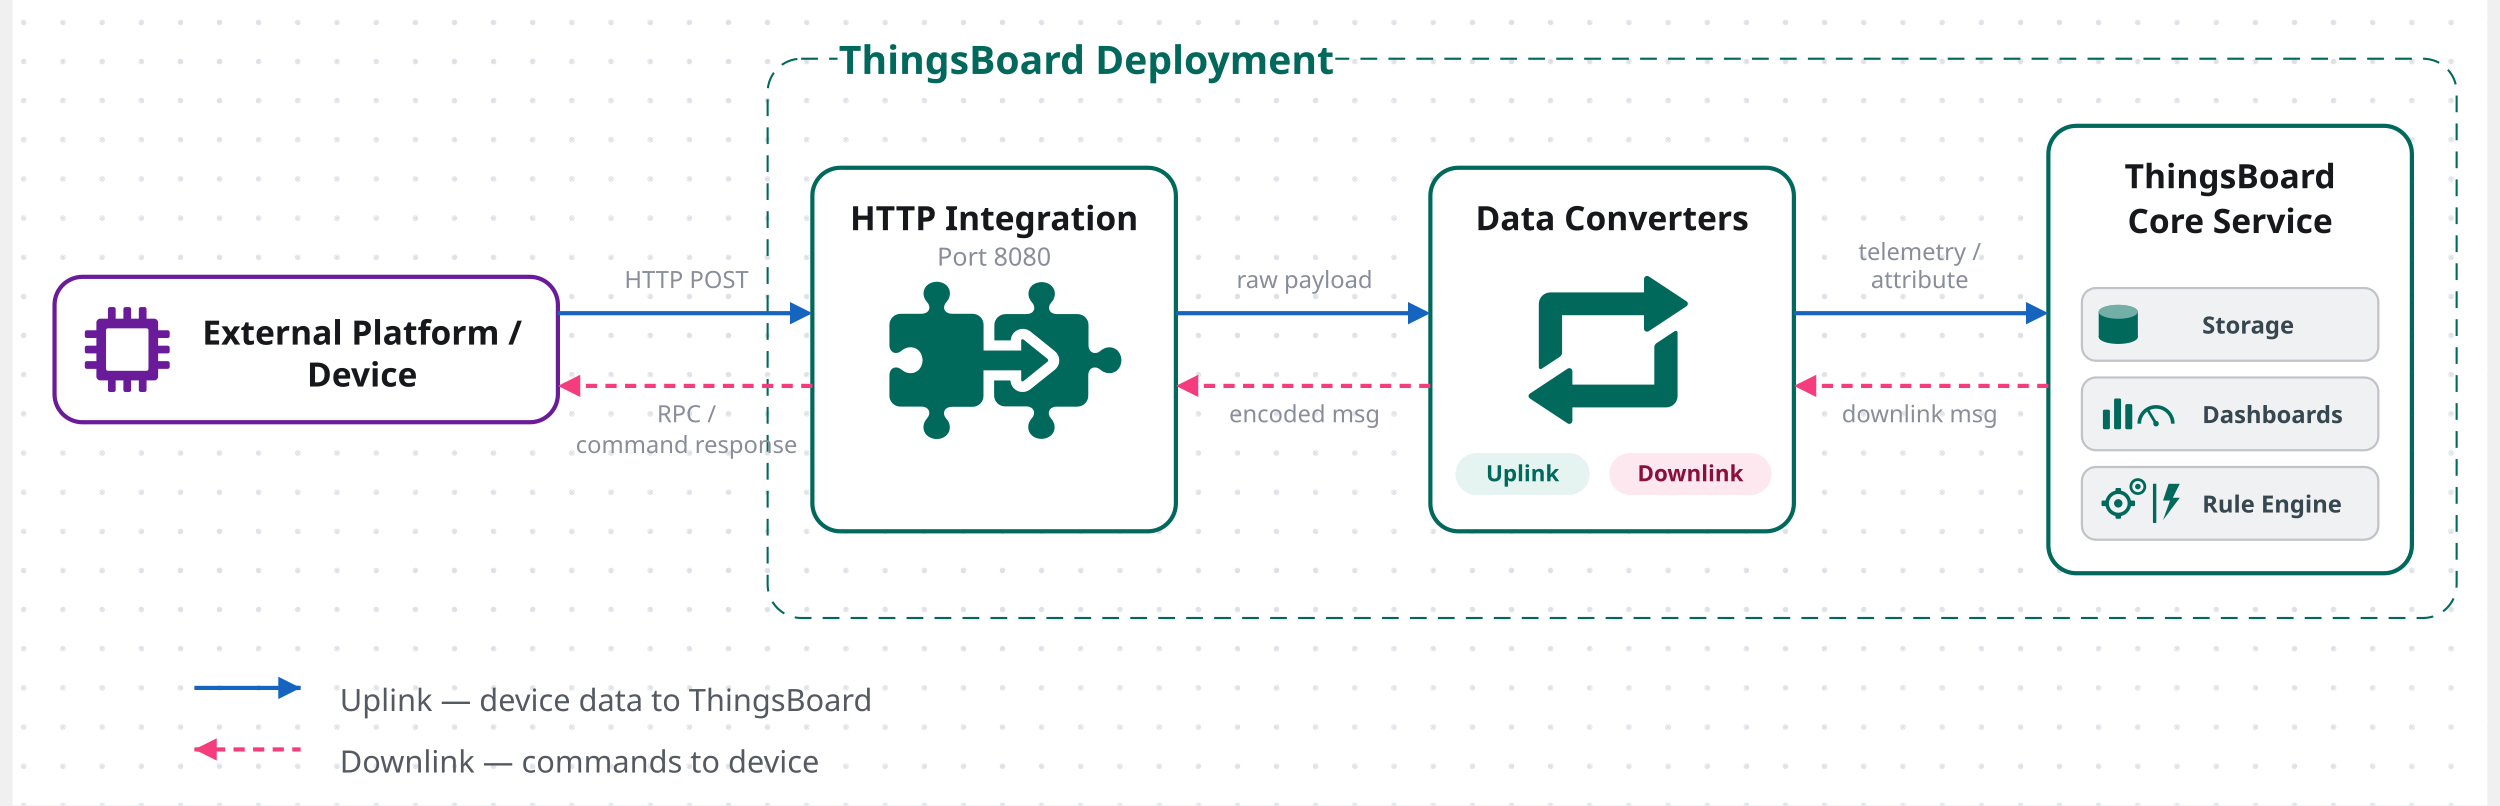
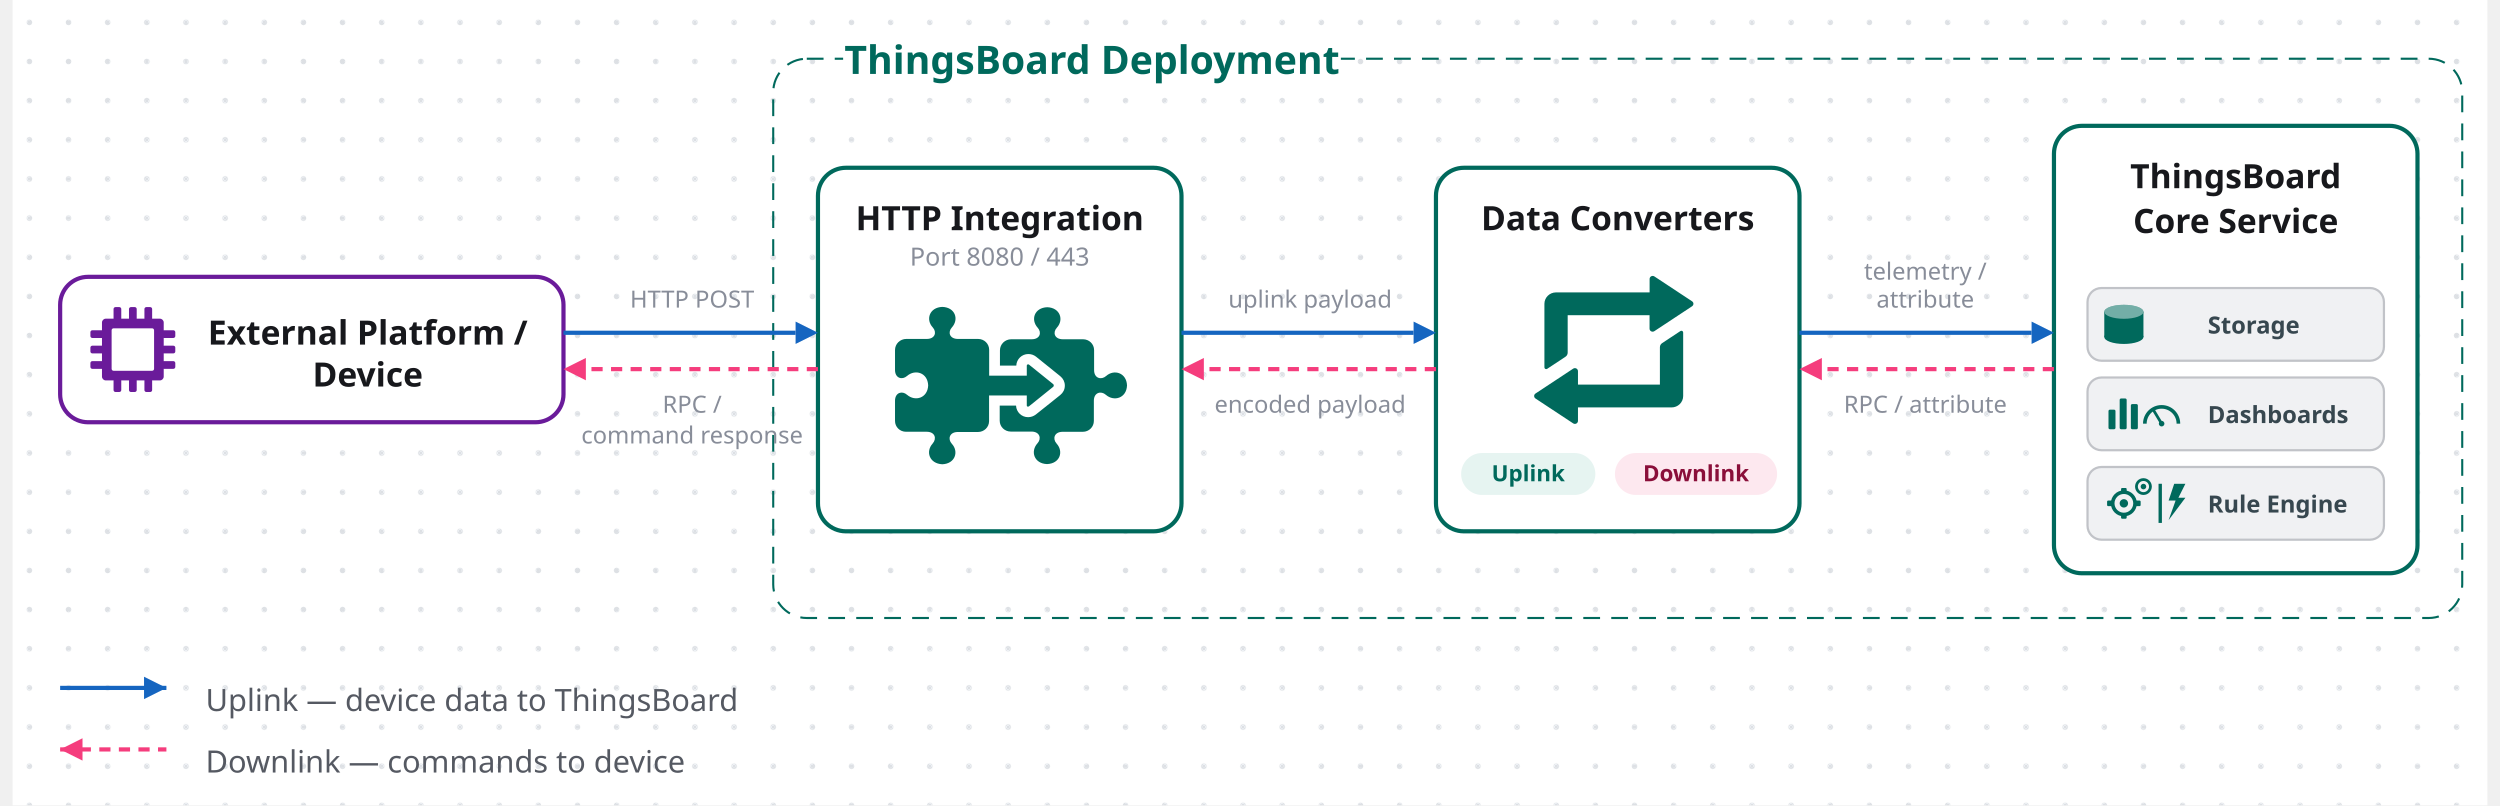
- <svg xmlns="http://www.w3.org/2000/svg" width="1400" height="451" viewBox="-39 13 885 288">
+ <svg xmlns="http://www.w3.org/2000/svg" width="1400" height="451" viewBox="-41 13 885 288">
  <defs>
    <pattern id="dots" x="0" y="0" width="14" height="14" patternUnits="userSpaceOnUse">
      <circle cx="7" cy="7" r="1" fill="#dde0e4" />
    </pattern>
    <clipPath id="clip0">
-       <path fill="#fff" d="M-39 13h885v288H-39z" />
+       <path fill="#fff" d="M-41 13h885v288H-41z" />
    </clipPath>
  </defs>
  <g clip-path="url(#clip0)">
-     <path fill="#fff" d="M-39 13h885v288H-39z" />
-     <rect x="-39" y="13" width="885" height="288" fill="url(#dots)" />
+     <path fill="#fff" d="M-41 13h885v288H-41z" />
+     <rect x="-41" y="13" width="885" height="288" fill="url(#dots)" />
    <g transform="translate(0,33)">
      <rect x="-24" y="79" width="180" height="52" rx="10" fill="#fff" stroke="#6a1b9a" stroke-width="1.5" />
      <g transform="translate(-18.7,84.3) scale(0.69)" fill="#6a1b9a">
        <rect x="14" y="14" width="32" height="32" rx="2" fill="#6a1b9a" />
        <rect x="19" y="19" width="22" height="22" rx="1" fill="#fff" />
        <rect x="20" y="8" width="4" height="7" rx="1" />
        <rect x="28" y="8" width="4" height="7" rx="1" />
        <rect x="36" y="8" width="4" height="7" rx="1" />
        <rect x="20" y="45" width="4" height="7" rx="1" />
        <rect x="28" y="45" width="4" height="7" rx="1" />
        <rect x="36" y="45" width="4" height="7" rx="1" />
        <rect x="8" y="20" width="7" height="4" rx="1" />
        <rect x="8" y="28" width="7" height="4" rx="1" />
        <rect x="8" y="36" width="7" height="4" rx="1" />
        <rect x="45" y="20" width="7" height="4" rx="1" />
        <rect x="45" y="28" width="7" height="4" rx="1" />
        <rect x="45" y="36" width="7" height="4" rx="1" />
      </g>
      <text x="86" y="99" text-anchor="middle" font-family="system-ui,sans-serif" font-size="12" fill="#17181c" font-weight="600" dominant-baseline="middle">External Platform /</text>
      <text x="86" y="114" text-anchor="middle" font-family="system-ui,sans-serif" font-size="12" fill="#17181c" font-weight="600" dominant-baseline="middle">Device</text>
      <rect x="231" y="1" width="604" height="200" rx="12" fill="none" stroke="#00695c" stroke-width="0.75" stroke-dasharray="6,4" />
      <rect x="256" y="-6" width="178" height="14" fill="#fff" />
      <text x="345" y="1" text-anchor="middle" font-family="system-ui,sans-serif" font-size="14" fill="#00695c" font-weight="600" dominant-baseline="central" textLength="174" lengthAdjust="spacing">ThingsBoard Deployment</text>
      <rect x="247" y="40" width="130" height="130" rx="10" fill="#fff" stroke="#00695c" stroke-width="1.5" />
      <text x="312" y="53" text-anchor="middle" font-family="system-ui,sans-serif" font-size="12" fill="#17181c" font-weight="600" dominant-baseline="hanging">HTTP Integration</text>
-       <text x="312" y="68" text-anchor="middle" font-family="system-ui,sans-serif" font-size="9" fill="#888d99" dominant-baseline="hanging">Port 8080</text>
-       <g transform="matrix(-0.16987,0,0,-0.166552,357.5201,149.5578)" fill="#00695c">
+       <text x="312" y="68" text-anchor="middle" font-family="system-ui,sans-serif" font-size="9" fill="#888d99" dominant-baseline="hanging">Port 8080 / 443</text>
+       <g transform="matrix(-0.16987,0,0,-0.166552,357.5201,158.5578)" fill="#00695c">
        <path d="m 465.3,145.05 h -43.5 c -17.7,0 -21.8,-14.7 -12.6,-25.3 15.2,-17.2 7.1,-43 -20.2,-44.5 -27.3,1 -35.4,27.3 -20.2,44 9.1,10.1 5.1,25.3 -12.6,25.3 h -42.5 c -12.6,0 -23.3,10.1 -23.3,23.3 v 55.1 h -1 -78.4 v -21.8 c 0,-2 -2.5,-3 -4.6,-1.5 l -51.1,42 c -1.5,1.5 -1.5,4 0,5.6 l 51.1,42 c 2,1.5 4.6,0 4.6,-2 v -21.8 h 78.2 1 v 55.6 c 0,12.6 10.1,23.3 23.3,23.3 H 356 c 17.7,0 21.8,14.7 12.6,24.8 -15.2,17.2 -7.1,43 20.2,44 27.3,-1 35.4,-27.3 20.2,-44 -9.1,-10.1 -5.1,-24.8 12.6,-24.8 h 43 c 13.2,0 23.8,-10.6 23.8,-23.8 v -43.6 c -0.5,-17.2 -15.2,-21.2 -25.3,-12.1 -17.2,15.2 -43.5,7.1 -44.5,-20.2 1,-27.3 27.3,-35.4 44.5,-20.2 10.1,9.1 24.8,5.1 25.3,-12.1 v -44 c 0.1,-12.7 -10,-23.3 -23.1,-23.3 z" />
        <path d="m 244.7,145.45 h -43.5 c -17.7,0 -21.8,-15.2 -12.6,-25.3 15.2,-17.2 7.1,-43.5 -20.2,-44.5 -27.3,1 -35.4,26.8 -20.2,44 9.1,10.1 5.1,25.3 -12.6,25.3 H 93.1 c -13.2,0 -23.3,10.6 -23.3,23.3 v 43.5 c 0,17.7 -15.2,21.8 -25.3,12.6 -17.2,-15.2 -43.5,-7.1 -44.5,20.2 1,27.3 27.3,35.4 44,20.2 10.1,-9.1 25.3,-5.1 25.3,12.6 v 43 c 0,13.2 10.6,23.3 23.3,23.3 h 42.5 c 17.7,0 21.8,14.7 12.6,24.8 -15.2,16.7 -7.1,43 20.2,44 27.3,-1 35.4,-26.8 20.2,-44 -9.1,-10.1 -5.1,-24.8 12.6,-24.8 h 43 c 13.2,0 23.8,-10.6 23.8,-23.8 v -32.7 h -34.4 c -0.5,13.7 -11.7,24.8 -25.3,24.8 -6.1,0 -11.6,-2 -16.2,-5.6 l -51.1,-42 c -6.1,-5.1 -9.6,-12.1 -9.6,-20.2 0,-8.1 3.5,-15.2 9.6,-20.2 l 51.6,-42 c 4.6,-3.5 10.1,-5.6 16.2,-5.6 13.7,0 24.8,11.1 25.3,24.8 H 268 v -32.4 c 0,-13.2 -10.6,-23.3 -23.3,-23.3 z" />
      </g>
      <rect x="468" y="40" width="130" height="130" rx="10" fill="#fff" stroke="#00695c" stroke-width="1.5" />
      <text x="533" y="53" text-anchor="middle" font-family="system-ui,sans-serif" font-size="12" fill="#17181c" font-weight="600" dominant-baseline="hanging">Data Converters</text>
      <g transform="matrix(0.217828,0,0,0.213574,478.2844,73.1842)" fill="#00695c">
        <path d="m 373.23,68.177 -61.8,-41.6 c -3.4,-2.3 -7.9,0.1 -7.9,4.2 v 22.5 h -153.6 c -10.6,0 -19.1,8.6 -19.1,19.1 v 106.5 c 0,2.3 2.6,3.7 4.5,2.4 l 30,-20.2 c 2.3,-1.5 3.7,-4.1 3.7,-6.9 v -62.7 h 134.4 v 22.5 c 0,4.1 4.5,6.5 7.9,4.2 l 61.8,-41.6 c 3.1,-2 3.1,-6.4 0.1,-8.4 z" />
        <path d="m 354.13,117.98 -30,20.2 c -2.3,1.5 -3.7,4.1 -3.7,6.9 v 62.6 h -134.5 v -22.5 c 0,-4.1 -4.5,-6.5 -7.9,-4.2 l -61.8,41.6 c -3,2 -3,6.4 0,8.4 l 61.8,41.6 c 3.4,2.3 7.9,-0.1 7.9,-4.2 v -22.5 h 153.5 c 10.6,0.1 19.2,-8.5 19.2,-19.1 v -106.4 c 0,-2.3 -2.6,-3.7 -4.5,-2.4 z" />
      </g>
      <rect x="477" y="142" width="48" height="15" rx="7.5" fill="#e6f4f1" />
      <text x="501" y="149" text-anchor="middle" font-family="system-ui,sans-serif" font-size="8" fill="#00695c" font-weight="700" dominant-baseline="central">Uplink</text>
      <rect x="532" y="142" width="58" height="15" rx="7.5" fill="#fde8ef" />
      <text x="561" y="149" text-anchor="middle" font-family="system-ui,sans-serif" font-size="8" fill="#8a0f3a" font-weight="700" dominant-baseline="central">Downlink</text>
      <rect x="689" y="25" width="130" height="160" rx="10" fill="#fff" stroke="#00695c" stroke-width="1.5" />
      <text x="754" y="38" text-anchor="middle" font-family="system-ui,sans-serif" font-size="12" fill="#17181c" font-weight="600" dominant-baseline="hanging">ThingsBoard</text>
      <text x="754" y="54" text-anchor="middle" font-family="system-ui,sans-serif" font-size="12" fill="#17181c" font-weight="600" dominant-baseline="hanging">Core Service</text>
      <g transform="translate(0,25)">
        <rect x="701" y="58" width="106" height="26" rx="5" fill="#f0f1f3" stroke="#c1c3c8" stroke-width=".8" />
        <g fill="#00695c" transform="translate(45,1.5)">
          <ellipse cx="669" cy="65" rx="7" ry="2.5" fill="#00695c" />
          <rect x="662" y="65" width="14" height="9" fill="#00695c" />
          <ellipse cx="669" cy="74" rx="7" ry="2.5" fill="#00695c" />
          <ellipse cx="669" cy="65" rx="7" ry="2.5" fill="#e6f4f1" opacity=".5" />
        </g>
        <text x="744" y="71" text-anchor="start" font-family="system-ui,sans-serif" font-size="8.5" fill="#37474f" font-weight="600" dominant-baseline="central">Storage</text>
        <rect x="701" y="90" width="106" height="26" rx="5" fill="#f0f1f3" stroke="#c1c3c8" stroke-width=".8" />
        <g fill="#00695c" transform="translate(47.5,2.5)">
          <rect x="661" y="99" width="2.5" height="7" rx=".5" />
          <rect x="665" y="95" width="2.5" height="11" rx=".5" />
          <rect x="669" y="97" width="2.5" height="9" rx=".5" />
          <path d="M674,104 a6,6 0 0,1 12,0" fill="none" stroke="#00695c" stroke-width="1.3" />
          <line x1="680" y1="104" x2="677" y2="99" stroke="#00695c" stroke-width="1" stroke-linecap="round" />
          <circle cx="680" cy="104" r="1" fill="#00695c" />
        </g>
        <text x="744" y="103" text-anchor="start" font-family="system-ui,sans-serif" font-size="8.5" fill="#37474f" font-weight="600" dominant-baseline="central">Dashboards</text>
        <rect x="701" y="122" width="106" height="26" rx="5" fill="#f0f1f3" stroke="#c1c3c8" stroke-width=".8" />
        <g fill="#00695c" transform="translate(49,0)">
          <circle cx="665" cy="135" r="4" fill="none" stroke="#00695c" stroke-width="1.3" />
          <circle cx="665" cy="135" r="1.5" fill="#00695c" />
          <rect x="664" y="129.5" width="2" height="2" rx=".4" />
          <rect x="664" y="138.5" width="2" height="2" rx=".4" />
          <rect x="659" y="134" width="2" height="2" rx=".4" />
          <rect x="669" y="134" width="2" height="2" rx=".4" />
          <circle cx="672" cy="129" r="2.5" fill="none" stroke="#00695c" stroke-width="1" />
          <circle cx="672" cy="129" r="1" fill="#00695c" />
          <line x1="678" y1="128" x2="678" y2="142" stroke="#00695c" stroke-width="1.2" />
          <polygon points="683,128 681,134 683.5,134 681,141 687,133 684.5,133 687,128" fill="#00695c" />
        </g>
        <text x="744" y="135" text-anchor="start" font-family="system-ui,sans-serif" font-size="8.5" fill="#37474f" font-weight="600" dominant-baseline="central">Rule Engine</text>
      </g>
-       <line x1="156" y1="92" x2="239" y2="92" stroke="#1565c0" stroke-width="1.5" />
-       <polygon points="239,88 247,92 239,96" fill="#1565c0" />
-       <line x1="247" y1="118" x2="164" y2="118" stroke="#f53d7d" stroke-width="1.5" stroke-dasharray="4,3" />
-       <polygon points="164,114 156,118 164,122" fill="#f53d7d" />
-       <text x="202" y="83" text-anchor="middle" font-family="system-ui,sans-serif" font-size="8.5" fill="#888d99" dominant-baseline="auto">HTTP POST</text>
-       <text x="202" y="131" text-anchor="middle" font-family="system-ui,sans-serif" font-size="8.5" fill="#888d99" dominant-baseline="auto">RPC /</text>
-       <text x="202" y="142" text-anchor="middle" font-family="system-ui,sans-serif" font-size="8.5" fill="#888d99" dominant-baseline="auto">command response</text>
-       <line x1="377" y1="92" x2="460" y2="92" stroke="#1565c0" stroke-width="1.5" />
-       <polygon points="460,88 468,92 460,96" fill="#1565c0" />
-       <line x1="468" y1="118" x2="385" y2="118" stroke="#f53d7d" stroke-width="1.5" stroke-dasharray="4,3" />
-       <polygon points="385,114 377,118 385,122" fill="#f53d7d" />
-       <text x="423" y="83" text-anchor="middle" font-family="system-ui,sans-serif" font-size="8.5" fill="#888d99" dominant-baseline="auto">raw payload</text>
-       <text x="423" y="131" text-anchor="middle" font-family="system-ui,sans-serif" font-size="8.5" fill="#888d99" dominant-baseline="auto">encoded msg</text>
-       <line x1="598" y1="92" x2="681" y2="92" stroke="#1565c0" stroke-width="1.5" />
-       <polygon points="681,88 689,92 681,96" fill="#1565c0" />
-       <line x1="689" y1="118" x2="606" y2="118" stroke="#f53d7d" stroke-width="1.5" stroke-dasharray="4,3" />
-       <polygon points="606,114 598,118 606,122" fill="#f53d7d" />
-       <text x="643" y="73" text-anchor="middle" font-family="system-ui,sans-serif" font-size="8.5" fill="#888d99" dominant-baseline="auto">telemetry /</text>
-       <text x="643" y="83" text-anchor="middle" font-family="system-ui,sans-serif" font-size="8.5" fill="#888d99" dominant-baseline="auto">attribute</text>
-       <text x="643" y="131" text-anchor="middle" font-family="system-ui,sans-serif" font-size="8.5" fill="#888d99" dominant-baseline="auto">downlink msg</text>
-       <line x1="26" y1="226" x2="64" y2="226" stroke="#1565c0" stroke-width="1.5" />
-       <polygon points="56,222 64,226 56,230" fill="#1565c0" />
-       <text x="78" y="230" font-family="system-ui,sans-serif" font-size="11" fill="#555962" dominant-baseline="central">Uplink — device data to ThingsBoard</text>
-       <line x1="26" y1="248" x2="64" y2="248" stroke="#f53d7d" stroke-width="1.5" stroke-dasharray="4,3" />
-       <polygon points="34,244 26,248 34,252" fill="#f53d7d" />
-       <text x="78" y="252" font-family="system-ui,sans-serif" font-size="11" fill="#555962" dominant-baseline="central">Downlink — commands to device</text>
+       <line x1="156" y1="99" x2="239" y2="99" stroke="#1565c0" stroke-width="1.5" />
+       <polygon points="239,95 247,99 239,103" fill="#1565c0" />
+       <line x1="247" y1="112" x2="164" y2="112" stroke="#f53d7d" stroke-width="1.5" stroke-dasharray="4,3" />
+       <polygon points="164,108 156,112 164,116" fill="#f53d7d" />
+       <text x="202" y="90" text-anchor="middle" font-family="system-ui,sans-serif" font-size="8.5" fill="#888d99" dominant-baseline="auto">HTTP POST</text>
+       <text x="202" y="121" text-anchor="middle" font-family="system-ui,sans-serif" font-size="8.5" fill="#888d99" dominant-baseline="hanging">RPC /</text>
+       <text x="202" y="132" text-anchor="middle" font-family="system-ui,sans-serif" font-size="8.5" fill="#888d99" dominant-baseline="hanging">command response</text>
+       <line x1="377" y1="99" x2="460" y2="99" stroke="#1565c0" stroke-width="1.5" />
+       <polygon points="460,95 468,99 460,103" fill="#1565c0" />
+       <line x1="468" y1="112" x2="385" y2="112" stroke="#f53d7d" stroke-width="1.5" stroke-dasharray="4,3" />
+       <polygon points="385,108 377,112 385,116" fill="#f53d7d" />
+       <text x="423" y="90" text-anchor="middle" font-family="system-ui,sans-serif" font-size="8.5" fill="#888d99" dominant-baseline="auto">uplink payload</text>
+       <text x="423" y="121" text-anchor="middle" font-family="system-ui,sans-serif" font-size="8.5" fill="#888d99" dominant-baseline="hanging">encoded payload</text>
+       <line x1="598" y1="99" x2="681" y2="99" stroke="#1565c0" stroke-width="1.5" />
+       <polygon points="681,95 689,99 681,103" fill="#1565c0" />
+       <line x1="689" y1="112" x2="606" y2="112" stroke="#f53d7d" stroke-width="1.5" stroke-dasharray="4,3" />
+       <polygon points="606,108 598,112 606,116" fill="#f53d7d" />
+       <text x="643" y="80" text-anchor="middle" font-family="system-ui,sans-serif" font-size="8.5" fill="#888d99" dominant-baseline="auto">telemetry /</text>
+       <text x="643" y="90" text-anchor="middle" font-family="system-ui,sans-serif" font-size="8.5" fill="#888d99" dominant-baseline="auto">attribute</text>
+       <text x="643" y="121" text-anchor="middle" font-family="system-ui,sans-serif" font-size="8.5" fill="#888d99" dominant-baseline="hanging">RPC / attribute</text>
+       <line x1="-24" y1="226" x2="14" y2="226" stroke="#1565c0" stroke-width="1.5" />
+       <polygon points="6,222 14,226 6,230" fill="#1565c0" />
+       <text x="28" y="230" font-family="system-ui,sans-serif" font-size="11" fill="#555962" dominant-baseline="central">Uplink — device data to ThingsBoard</text>
+       <line x1="-24" y1="248" x2="14" y2="248" stroke="#f53d7d" stroke-width="1.5" stroke-dasharray="4,3" />
+       <polygon points="-16,244 -24,248 -16,252" fill="#f53d7d" />
+       <text x="28" y="252" font-family="system-ui,sans-serif" font-size="11" fill="#555962" dominant-baseline="central">Downlink — commands to device</text>
    </g>
  </g>
</svg>
